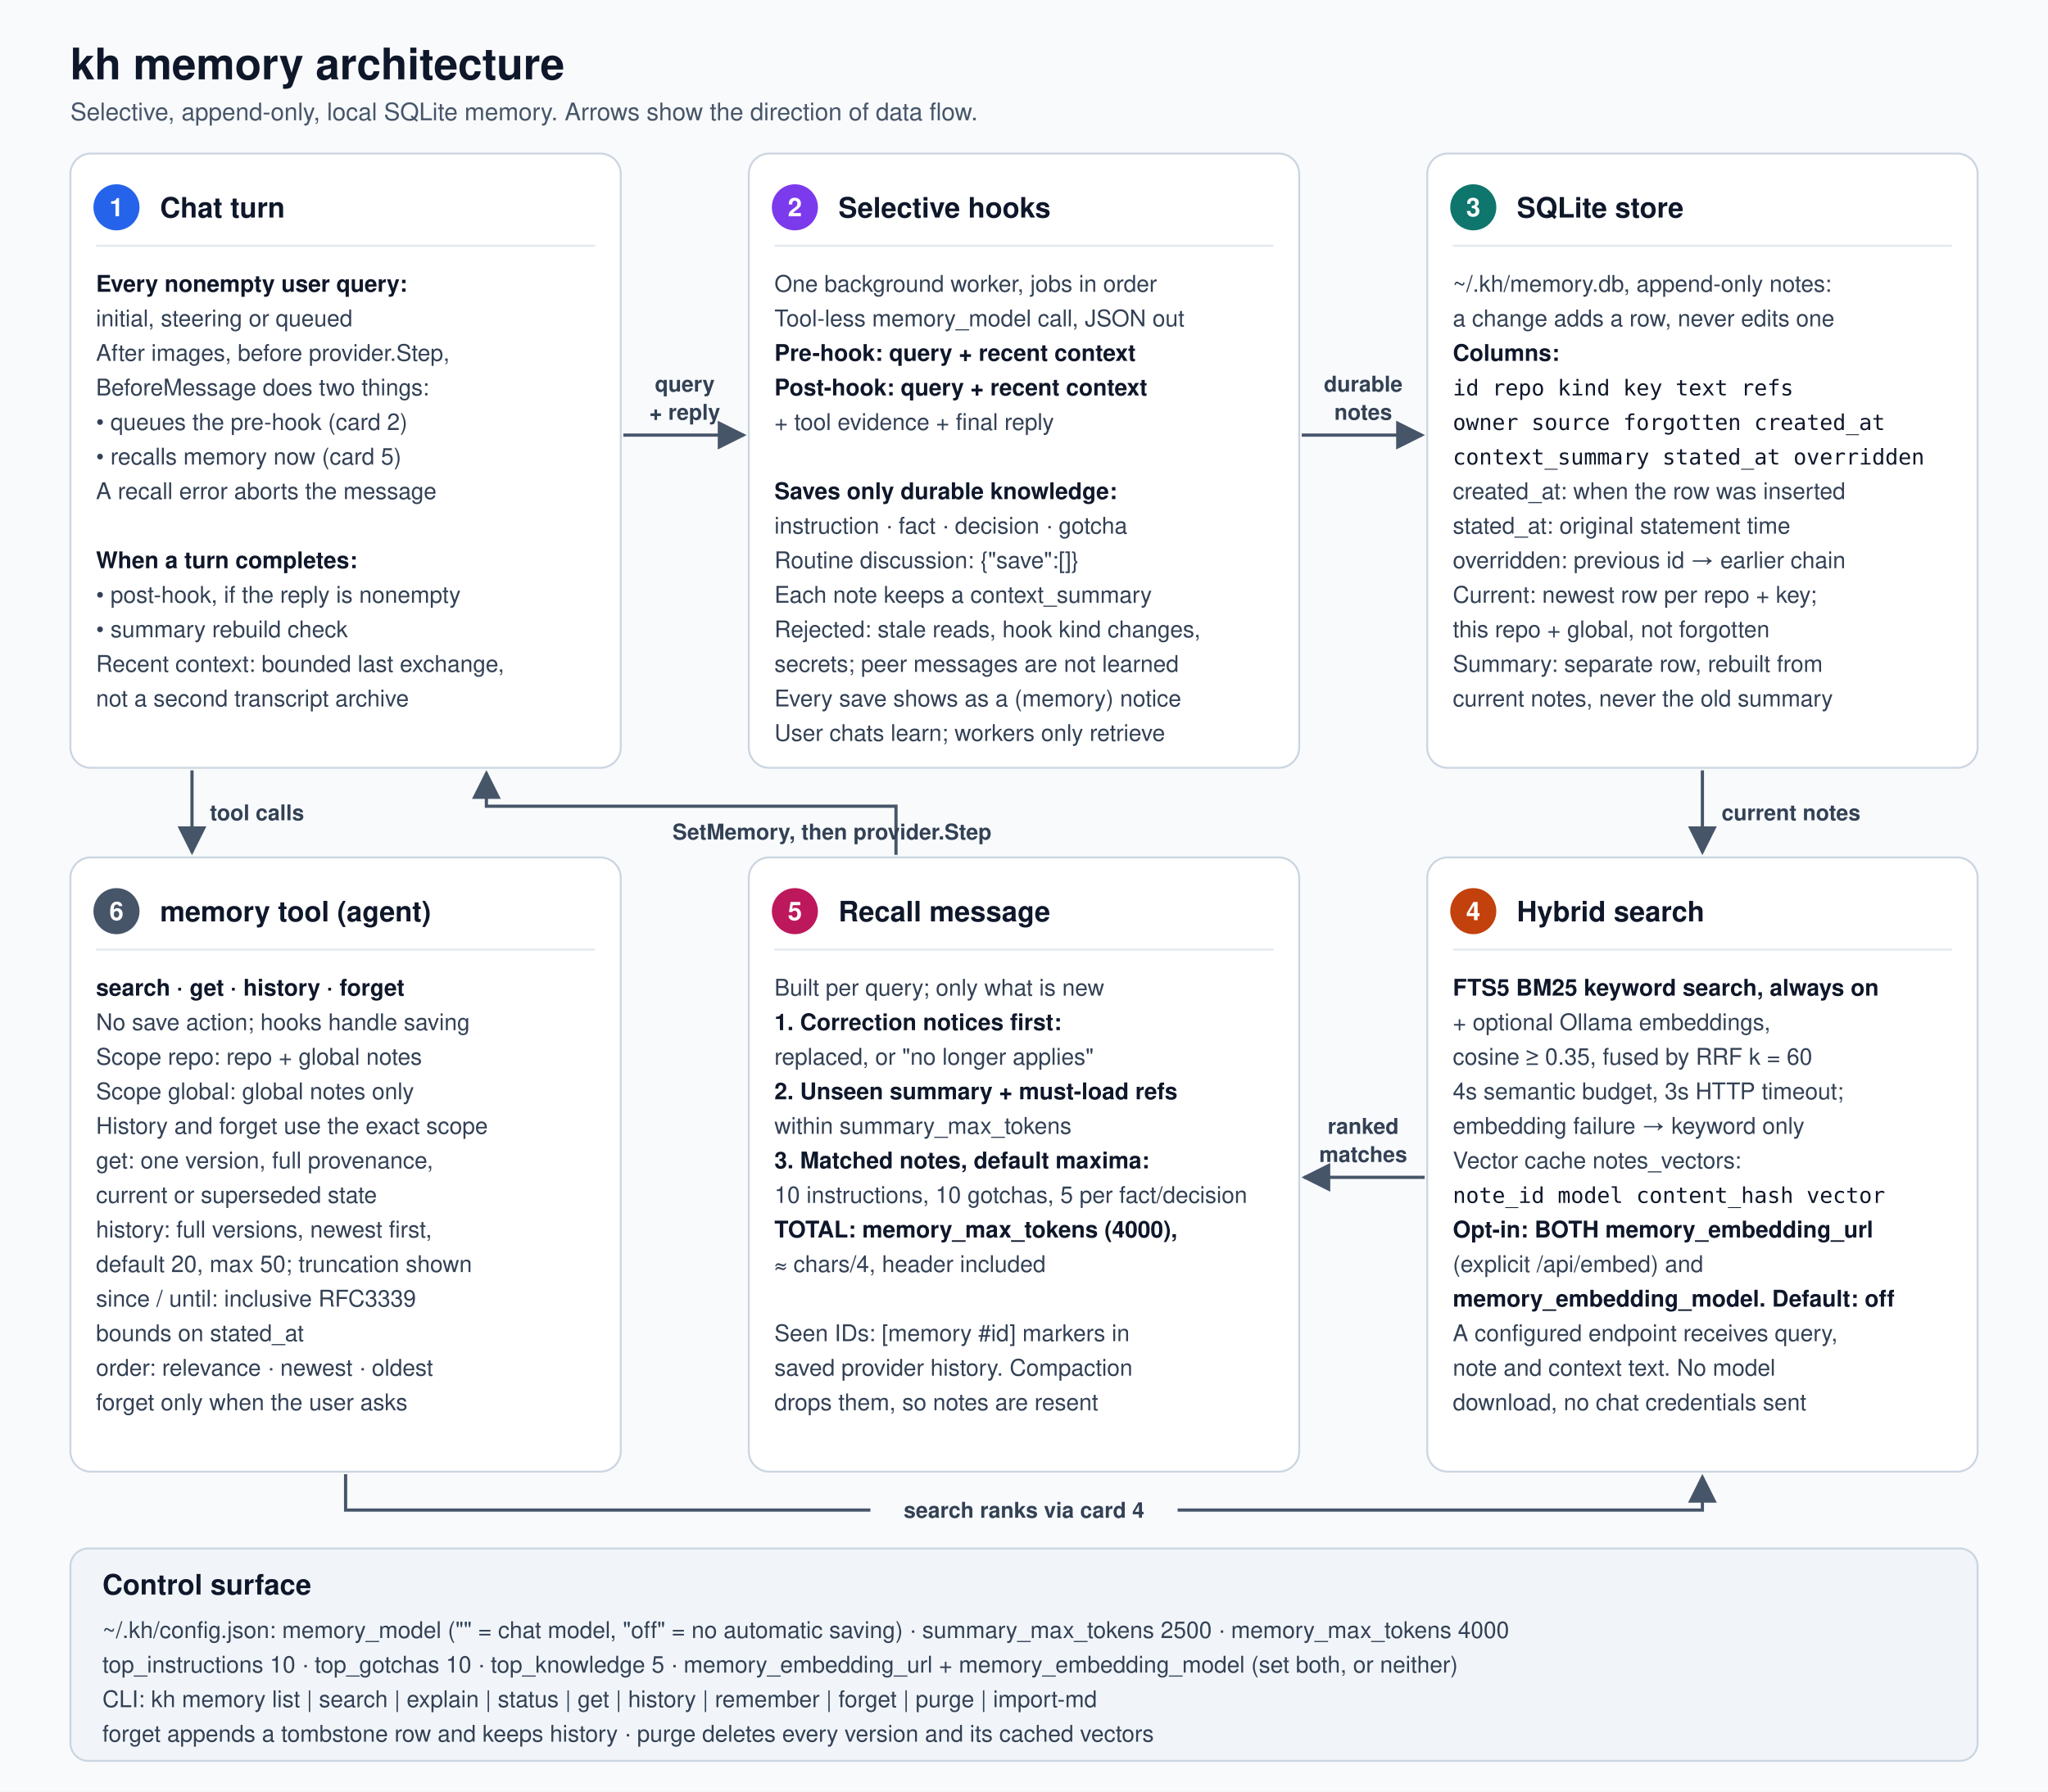
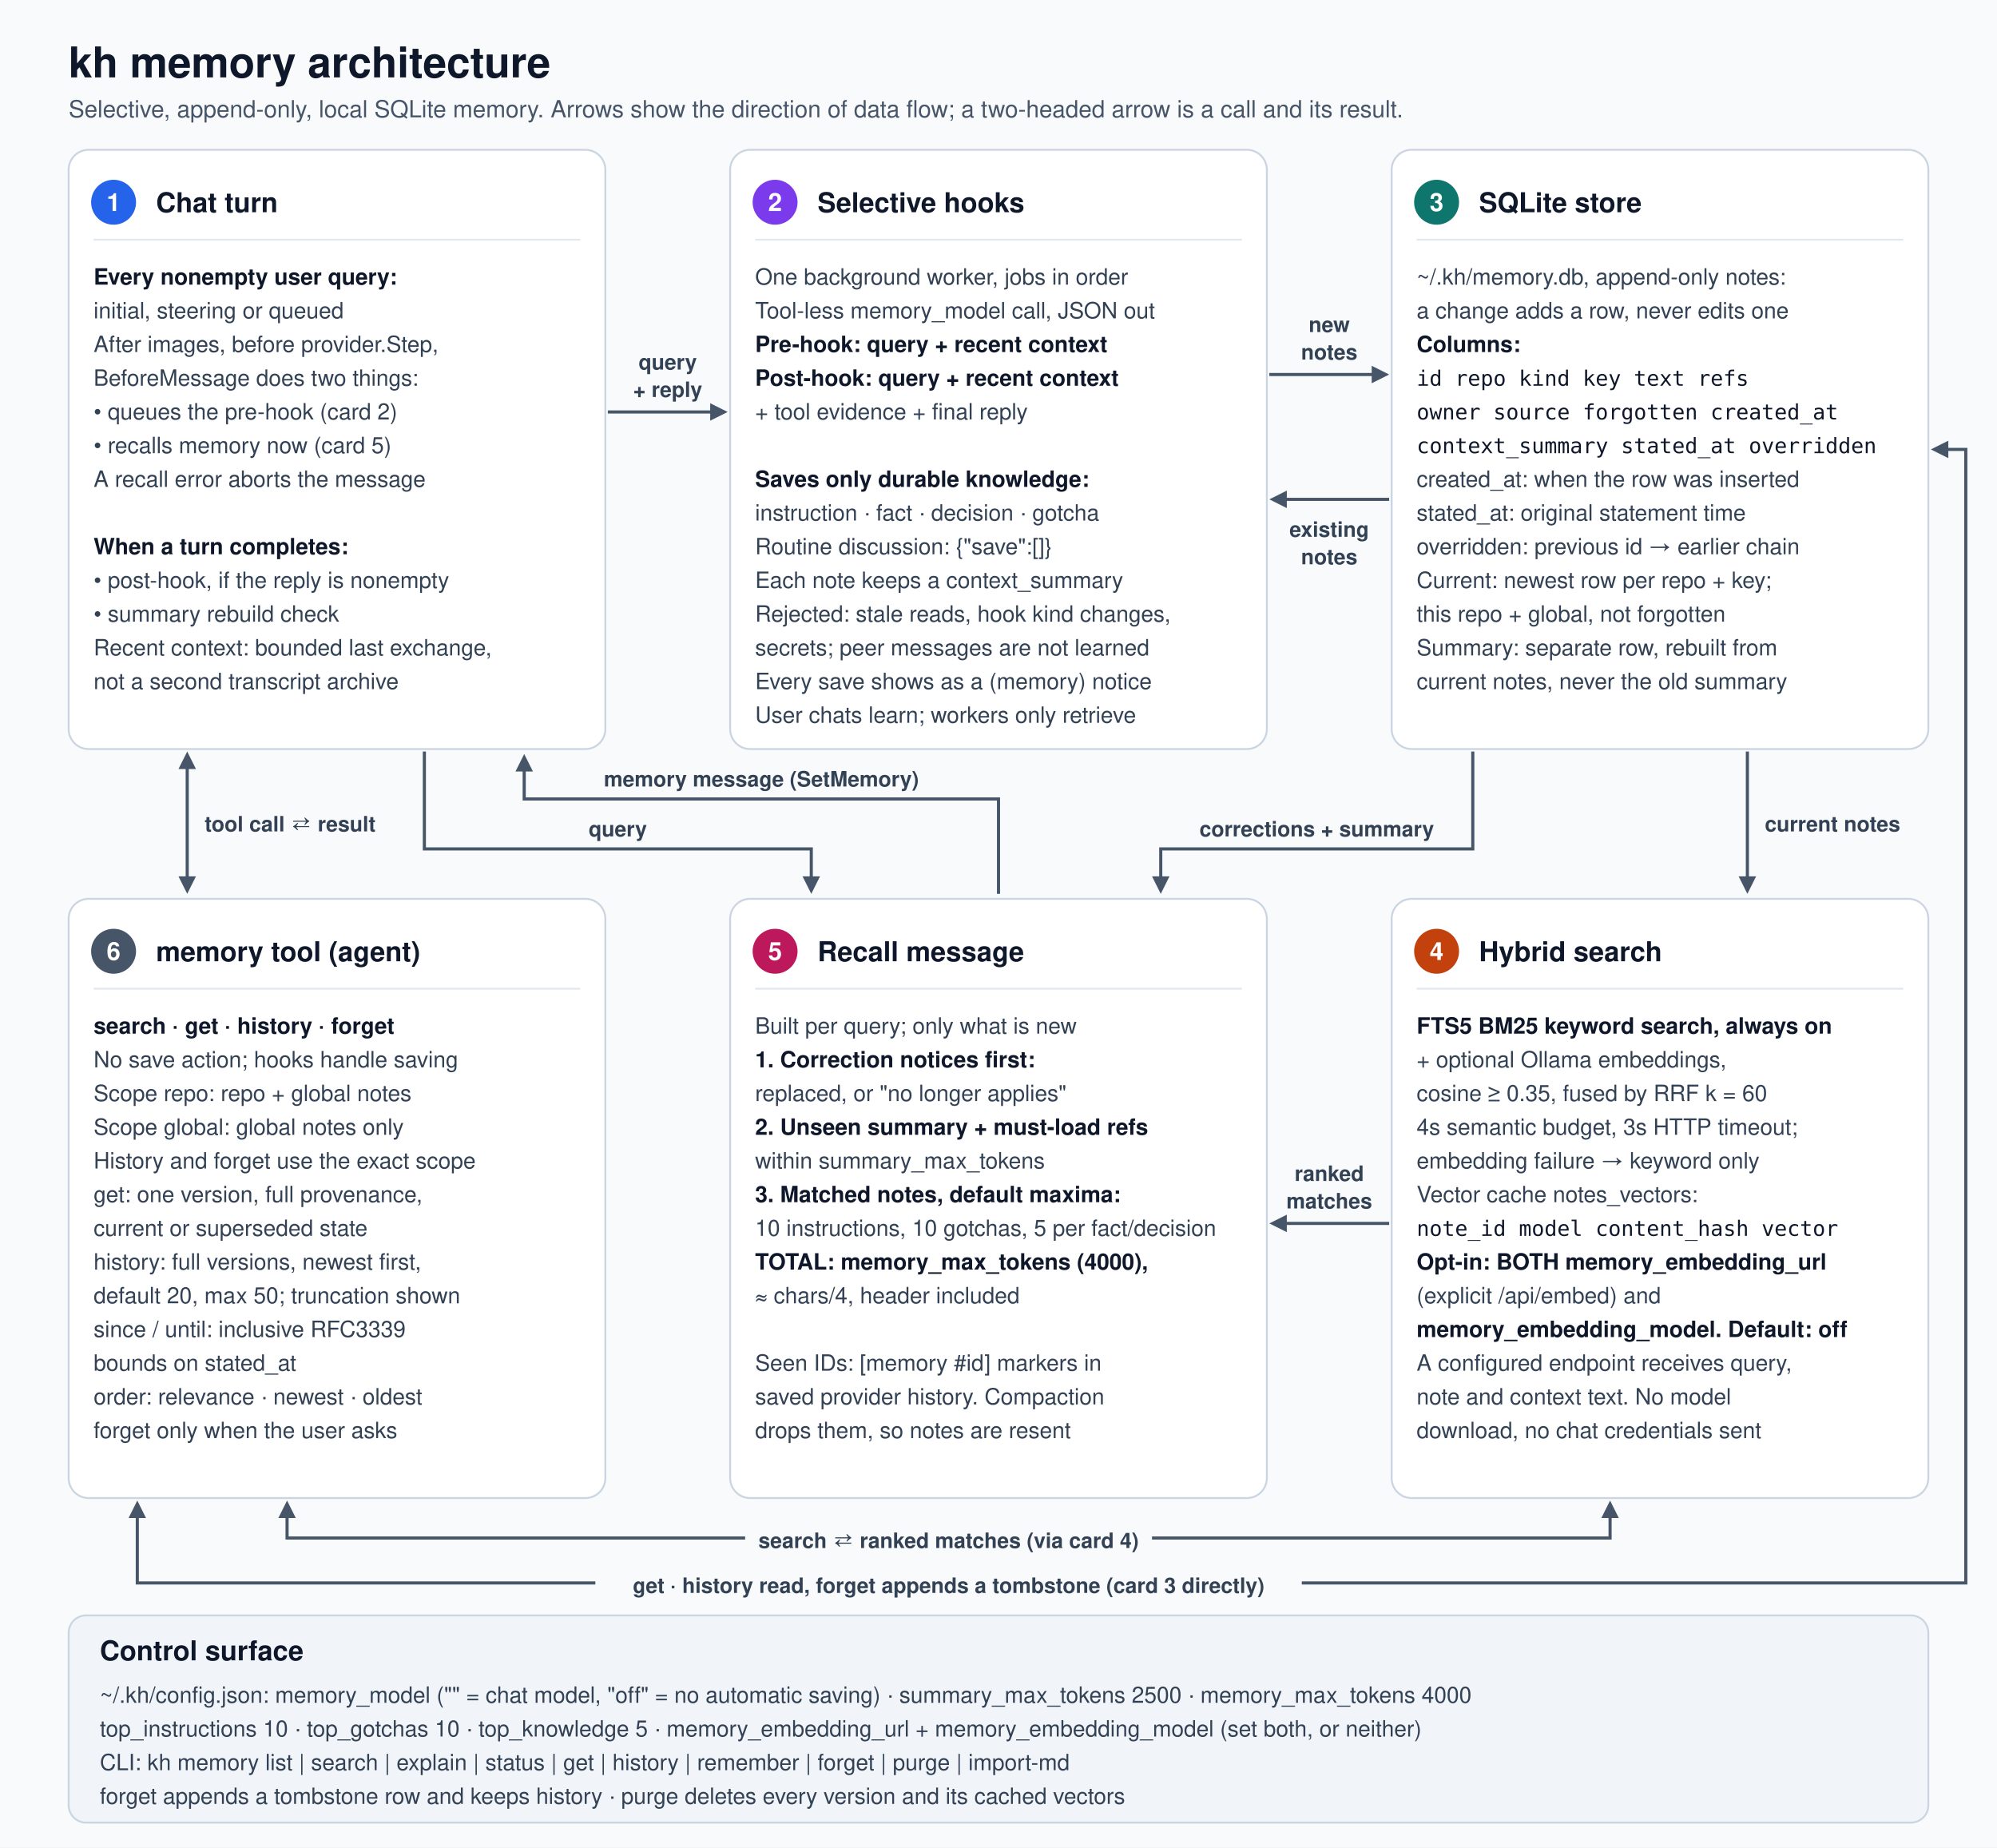
- <svg xmlns="http://www.w3.org/2000/svg" width="1600" height="1400" viewBox="0 0 1600 1400" font-family="Helvetica, Arial, sans-serif">
+ <svg xmlns="http://www.w3.org/2000/svg" width="1600" height="1480" viewBox="0 0 1600 1480" font-family="Helvetica, Arial, sans-serif">
  <defs>
-     <marker id="arrow" viewBox="0 0 10 10" refX="9" refY="5" markerWidth="9" markerHeight="9" orient="auto-start-reverse">
-       <path d="M0,0 L10,5 L0,10 z" fill="#475569" />
-     </marker>
    <style>
      .title { font-size: 34px; font-weight: 700; fill: #0f172a; }
      .sub { font-size: 19px; fill: #475569; }
      .card { fill: #ffffff; stroke: #cbd5e1; stroke-width: 1.5; }
      .rule { stroke: #e2e8f0; stroke-width: 1.5; }
      .num { font-size: 20px; font-weight: 700; fill: #ffffff; }
      .h { font-size: 22px; font-weight: 700; fill: #0f172a; }
      .b { font-size: 18px; fill: #334155; }
      .s { font-size: 18px; font-weight: 600; fill: #0f172a; }
      .m { font-size: 17px; fill: #0f172a; font-family: Menlo, Consolas, monospace; }
      .l { font-size: 17px; fill: #334155; font-weight: 600; }
      .flow { stroke: #475569; stroke-width: 2.5; fill: none; }
      .foot { fill: #f1f5f9; stroke: #cbd5e1; stroke-width: 1.5; }
    </style>
  </defs>
-   <rect width="1600" height="1400" fill="#f8fafc" />
+   <rect width="1600" height="1480" fill="#f8fafc" />
  <text x="55" y="62" class="title">kh memory architecture</text>
-   <text x="55" y="94" class="sub">Selective, append-only, local SQLite memory. Arrows show the direction of data flow.</text>
+   <text x="55" y="94" class="sub">Selective, append-only, local SQLite memory. Arrows show the direction of data flow; a two-headed arrow is a call and its result.</text>
  <rect x="55" y="120" width="430" height="480" rx="16" class="card" />
  <circle cx="91" cy="162" r="18" fill="#2563eb" />
  <text x="91" y="169" class="num" text-anchor="middle">1</text>
  <text x="125" y="170" class="h">Chat turn</text>
  <line x1="75" y1="192" x2="465" y2="192" class="rule" />
  <text x="75" y="228" class="s">Every nonempty user query:</text>
  <text x="75" y="255" class="b">initial, steering or queued</text>
  <text x="75" y="282" class="b">After images, before provider.Step,</text>
  <text x="75" y="309" class="b">BeforeMessage does two things:</text>
  <text x="75" y="336" class="b">• queues the pre-hook (card 2)</text>
  <text x="75" y="363" class="b">• recalls memory now (card 5)</text>
  <text x="75" y="390" class="b">A recall error aborts the message</text>
  <text x="75" y="444" class="s">When a turn completes:</text>
  <text x="75" y="471" class="b">• post-hook, if the reply is nonempty</text>
  <text x="75" y="498" class="b">• summary rebuild check</text>
  <text x="75" y="525" class="b">Recent context: bounded last exchange,</text>
  <text x="75" y="552" class="b">not a second transcript archive</text>
  <rect x="585" y="120" width="430" height="480" rx="16" class="card" />
  <circle cx="621" cy="162" r="18" fill="#7c3aed" />
  <text x="621" y="169" class="num" text-anchor="middle">2</text>
  <text x="655" y="170" class="h">Selective hooks</text>
  <line x1="605" y1="192" x2="995" y2="192" class="rule" />
  <text x="605" y="228" class="b">One background worker, jobs in order</text>
  <text x="605" y="255" class="b">Tool-less memory_model call, JSON out</text>
  <text x="605" y="282" class="s">Pre-hook: query + recent context</text>
  <text x="605" y="309" class="s">Post-hook: query + recent context</text>
  <text x="605" y="336" class="b">+ tool evidence + final reply</text>
  <text x="605" y="390" class="s">Saves only durable knowledge:</text>
  <text x="605" y="417" class="b">instruction · fact · decision · gotcha</text>
  <text x="605" y="444" class="b">Routine discussion: {"save":[]}</text>
  <text x="605" y="471" class="b">Each note keeps a context_summary</text>
  <text x="605" y="498" class="b">Rejected: stale reads, hook kind changes,</text>
  <text x="605" y="525" class="b">secrets; peer messages are not learned</text>
  <text x="605" y="552" class="b">Every save shows as a (memory) notice</text>
  <text x="605" y="579" class="b">User chats learn; workers only retrieve</text>
  <rect x="1115" y="120" width="430" height="480" rx="16" class="card" />
  <circle cx="1151" cy="162" r="18" fill="#0f766e" />
  <text x="1151" y="169" class="num" text-anchor="middle">3</text>
  <text x="1185" y="170" class="h">SQLite store</text>
  <line x1="1135" y1="192" x2="1525" y2="192" class="rule" />
  <text x="1135" y="228" class="b">~/.kh/memory.db, append-only notes:</text>
  <text x="1135" y="255" class="b">a change adds a row, never edits one</text>
  <text x="1135" y="282" class="s">Columns:</text>
  <text x="1135" y="309" class="m">id repo kind key text refs</text>
  <text x="1135" y="336" class="m">owner source forgotten created_at</text>
  <text x="1135" y="363" class="m">context_summary stated_at overridden</text>
  <text x="1135" y="390" class="b">created_at: when the row was inserted</text>
  <text x="1135" y="417" class="b">stated_at: original statement time</text>
  <text x="1135" y="444" class="b">overridden: previous id → earlier chain</text>
  <text x="1135" y="471" class="b">Current: newest row per repo + key;</text>
  <text x="1135" y="498" class="b">this repo + global, not forgotten</text>
  <text x="1135" y="525" class="b">Summary: separate row, rebuilt from</text>
  <text x="1135" y="552" class="b">current notes, never the old summary</text>
-   <rect x="1115" y="670" width="430" height="480" rx="16" class="card" />
-   <circle cx="1151" cy="712" r="18" fill="#c2410c" />
-   <text x="1151" y="719" class="num" text-anchor="middle">4</text>
-   <text x="1185" y="720" class="h">Hybrid search</text>
-   <line x1="1135" y1="742" x2="1525" y2="742" class="rule" />
-   <text x="1135" y="778" class="s">FTS5 BM25 keyword search, always on</text>
-   <text x="1135" y="805" class="b">+ optional Ollama embeddings,</text>
-   <text x="1135" y="832" class="b">cosine ≥ 0.35, fused by RRF k = 60</text>
-   <text x="1135" y="859" class="b">4s semantic budget, 3s HTTP timeout;</text>
-   <text x="1135" y="886" class="b">embedding failure → keyword only</text>
-   <text x="1135" y="913" class="b">Vector cache notes_vectors:</text>
-   <text x="1135" y="940" class="m">note_id model content_hash vector</text>
-   <text x="1135" y="967" class="s">Opt-in: BOTH memory_embedding_url</text>
-   <text x="1135" y="994" class="b">(explicit /api/embed) and</text>
-   <text x="1135" y="1021" class="s">memory_embedding_model. Default: off</text>
-   <text x="1135" y="1048" class="b">A configured endpoint receives query,</text>
-   <text x="1135" y="1075" class="b">note and context text. No model</text>
-   <text x="1135" y="1102" class="b">download, no chat credentials sent</text>
-   <rect x="585" y="670" width="430" height="480" rx="16" class="card" />
-   <circle cx="621" cy="712" r="18" fill="#be185d" />
-   <text x="621" y="719" class="num" text-anchor="middle">5</text>
-   <text x="655" y="720" class="h">Recall message</text>
-   <line x1="605" y1="742" x2="995" y2="742" class="rule" />
-   <text x="605" y="778" class="b">Built per query; only what is new</text>
-   <text x="605" y="805" class="s">1. Correction notices first:</text>
-   <text x="605" y="832" class="b">replaced, or "no longer applies"</text>
-   <text x="605" y="859" class="s">2. Unseen summary + must-load refs</text>
-   <text x="605" y="886" class="b">within summary_max_tokens</text>
-   <text x="605" y="913" class="s">3. Matched notes, default maxima:</text>
-   <text x="605" y="940" class="b">10 instructions, 10 gotchas, 5 per fact/decision</text>
-   <text x="605" y="967" class="s">TOTAL: memory_max_tokens (4000),</text>
-   <text x="605" y="994" class="b">≈ chars/4, header included</text>
-   <text x="605" y="1048" class="b">Seen IDs: [memory #id] markers in</text>
-   <text x="605" y="1075" class="b">saved provider history. Compaction</text>
-   <text x="605" y="1102" class="b">drops them, so notes are resent</text>
-   <rect x="55" y="670" width="430" height="480" rx="16" class="card" />
-   <circle cx="91" cy="712" r="18" fill="#475569" />
-   <text x="91" y="719" class="num" text-anchor="middle">6</text>
-   <text x="125" y="720" class="h">memory tool (agent)</text>
-   <line x1="75" y1="742" x2="465" y2="742" class="rule" />
-   <text x="75" y="778" class="s">search · get · history · forget</text>
-   <text x="75" y="805" class="b">No save action; hooks handle saving</text>
-   <text x="75" y="832" class="b">Scope repo: repo + global notes</text>
-   <text x="75" y="859" class="b">Scope global: global notes only</text>
-   <text x="75" y="886" class="b">History and forget use the exact scope</text>
-   <text x="75" y="913" class="b">get: one version, full provenance,</text>
-   <text x="75" y="940" class="b">current or superseded state</text>
-   <text x="75" y="967" class="b">history: full versions, newest first,</text>
-   <text x="75" y="994" class="b">default 20, max 50; truncation shown</text>
-   <text x="75" y="1021" class="b">since / until: inclusive RFC3339</text>
-   <text x="75" y="1048" class="b">bounds on stated_at</text>
-   <text x="75" y="1075" class="b">order: relevance · newest · oldest</text>
-   <text x="75" y="1102" class="b">forget only when the user asks</text>
-   <line x1="487" y1="340" x2="581" y2="340" class="flow" marker-end="url(#arrow)" />
-   <text x="535" y="306" class="l" text-anchor="middle">query</text>
-   <text x="535" y="328" class="l" text-anchor="middle">+ reply</text>
-   <line x1="1017" y1="340" x2="1111" y2="340" class="flow" marker-end="url(#arrow)" />
-   <text x="1065" y="306" class="l" text-anchor="middle">durable</text>
-   <text x="1065" y="328" class="l" text-anchor="middle">notes</text>
-   <line x1="1330" y1="602" x2="1330" y2="666" class="flow" marker-end="url(#arrow)" />
-   <text x="1345" y="641" class="l">current notes</text>
-   <line x1="1113" y1="920" x2="1019" y2="920" class="flow" marker-end="url(#arrow)" />
-   <text x="1065" y="886" class="l" text-anchor="middle">ranked</text>
-   <text x="1065" y="908" class="l" text-anchor="middle">matches</text>
-   <path d="M700,668 L700,630 L380,630 L380,604" class="flow" marker-end="url(#arrow)" />
-   <text x="650" y="656" class="l" text-anchor="middle">SetMemory, then provider.Step</text>
-   <line x1="150" y1="602" x2="150" y2="666" class="flow" marker-end="url(#arrow)" />
-   <text x="164" y="641" class="l">tool calls</text>
-   <path d="M270,1152 L270,1180 L1330,1180 L1330,1154" class="flow" marker-end="url(#arrow)" />
-   <rect x="680" y="1168" width="240" height="24" fill="#f8fafc" />
-   <text x="800" y="1186" class="l" text-anchor="middle">search ranks via card 4</text>
-   <rect x="55" y="1210" width="1490" height="166" rx="14" class="foot" />
-   <text x="80" y="1246" class="h">Control surface</text>
-   <text x="80" y="1280" class="b">~/.kh/config.json: memory_model ("" = chat model, "off" = no automatic saving) · summary_max_tokens 2500 · memory_max_tokens 4000</text>
-   <text x="80" y="1307" class="b">top_instructions 10 · top_gotchas 10 · top_knowledge 5 · memory_embedding_url + memory_embedding_model (set both, or neither)</text>
-   <text x="80" y="1334" class="b">CLI: kh memory list | search | explain | status | get | history | remember | forget | purge | import-md</text>
-   <text x="80" y="1361" class="b">forget appends a tombstone row and keeps history · purge deletes every version and its cached vectors</text>
+   <rect x="1115" y="720" width="430" height="480" rx="16" class="card" />
+   <circle cx="1151" cy="762" r="18" fill="#c2410c" />
+   <text x="1151" y="769" class="num" text-anchor="middle">4</text>
+   <text x="1185" y="770" class="h">Hybrid search</text>
+   <line x1="1135" y1="792" x2="1525" y2="792" class="rule" />
+   <text x="1135" y="828" class="s">FTS5 BM25 keyword search, always on</text>
+   <text x="1135" y="855" class="b">+ optional Ollama embeddings,</text>
+   <text x="1135" y="882" class="b">cosine ≥ 0.35, fused by RRF k = 60</text>
+   <text x="1135" y="909" class="b">4s semantic budget, 3s HTTP timeout;</text>
+   <text x="1135" y="936" class="b">embedding failure → keyword only</text>
+   <text x="1135" y="963" class="b">Vector cache notes_vectors:</text>
+   <text x="1135" y="990" class="m">note_id model content_hash vector</text>
+   <text x="1135" y="1017" class="s">Opt-in: BOTH memory_embedding_url</text>
+   <text x="1135" y="1044" class="b">(explicit /api/embed) and</text>
+   <text x="1135" y="1071" class="s">memory_embedding_model. Default: off</text>
+   <text x="1135" y="1098" class="b">A configured endpoint receives query,</text>
+   <text x="1135" y="1125" class="b">note and context text. No model</text>
+   <text x="1135" y="1152" class="b">download, no chat credentials sent</text>
+   <rect x="585" y="720" width="430" height="480" rx="16" class="card" />
+   <circle cx="621" cy="762" r="18" fill="#be185d" />
+   <text x="621" y="769" class="num" text-anchor="middle">5</text>
+   <text x="655" y="770" class="h">Recall message</text>
+   <line x1="605" y1="792" x2="995" y2="792" class="rule" />
+   <text x="605" y="828" class="b">Built per query; only what is new</text>
+   <text x="605" y="855" class="s">1. Correction notices first:</text>
+   <text x="605" y="882" class="b">replaced, or "no longer applies"</text>
+   <text x="605" y="909" class="s">2. Unseen summary + must-load refs</text>
+   <text x="605" y="936" class="b">within summary_max_tokens</text>
+   <text x="605" y="963" class="s">3. Matched notes, default maxima:</text>
+   <text x="605" y="990" class="b">10 instructions, 10 gotchas, 5 per fact/decision</text>
+   <text x="605" y="1017" class="s">TOTAL: memory_max_tokens (4000),</text>
+   <text x="605" y="1044" class="b">≈ chars/4, header included</text>
+   <text x="605" y="1098" class="b">Seen IDs: [memory #id] markers in</text>
+   <text x="605" y="1125" class="b">saved provider history. Compaction</text>
+   <text x="605" y="1152" class="b">drops them, so notes are resent</text>
+   <rect x="55" y="720" width="430" height="480" rx="16" class="card" />
+   <circle cx="91" cy="762" r="18" fill="#475569" />
+   <text x="91" y="769" class="num" text-anchor="middle">6</text>
+   <text x="125" y="770" class="h">memory tool (agent)</text>
+   <line x1="75" y1="792" x2="465" y2="792" class="rule" />
+   <text x="75" y="828" class="s">search · get · history · forget</text>
+   <text x="75" y="855" class="b">No save action; hooks handle saving</text>
+   <text x="75" y="882" class="b">Scope repo: repo + global notes</text>
+   <text x="75" y="909" class="b">Scope global: global notes only</text>
+   <text x="75" y="936" class="b">History and forget use the exact scope</text>
+   <text x="75" y="963" class="b">get: one version, full provenance,</text>
+   <text x="75" y="990" class="b">current or superseded state</text>
+   <text x="75" y="1017" class="b">history: full versions, newest first,</text>
+   <text x="75" y="1044" class="b">default 20, max 50; truncation shown</text>
+   <text x="75" y="1071" class="b">since / until: inclusive RFC3339</text>
+   <text x="75" y="1098" class="b">bounds on stated_at</text>
+   <text x="75" y="1125" class="b">order: relevance · newest · oldest</text>
+   <text x="75" y="1152" class="b">forget only when the user asks</text>
+   <path d="M487,330 L573,330" class="flow" />
+   <polygon points="583,330 569.0,337.0 569.0,323.0" fill="#475569" />
+   <text x="535" y="296" class="l" text-anchor="middle">query</text>
+   <text x="535" y="318" class="l" text-anchor="middle">+ reply</text>
+   <path d="M1017,300 L1103,300" class="flow" />
+   <polygon points="1113,300 1099.0,307.0 1099.0,293.0" fill="#475569" />
+   <text x="1065" y="266" class="l" text-anchor="middle">new</text>
+   <text x="1065" y="288" class="l" text-anchor="middle">notes</text>
+   <path d="M1113,400 L1027,400" class="flow" />
+   <polygon points="1017,400 1031.0,393.0 1031.0,407.0" fill="#475569" />
+   <text x="1065" y="430" class="l" text-anchor="middle">existing</text>
+   <text x="1065" y="452" class="l" text-anchor="middle">notes</text>
+   <path d="M1400,602 L1400,706" class="flow" />
+   <polygon points="1400,716 1393.0,702.0 1407.0,702.0" fill="#475569" />
+   <text x="1414" y="666" class="l" text-anchor="start">current notes</text>
+   <path d="M1180,602 L1180,680 L930,680 L930,706" class="flow" />
+   <polygon points="930,716 923.0,702.0 937.0,702.0" fill="#475569" />
+   <rect x="957" y="653" width="197" height="24" fill="#f8fafc" />
+   <text x="1055" y="670" class="l" text-anchor="middle">corrections + summary</text>
+   <path d="M1113,980 L1027,980" class="flow" />
+   <polygon points="1017,980 1031.0,973.0 1031.0,987.0" fill="#475569" />
+   <text x="1065" y="946" class="l" text-anchor="middle">ranked</text>
+   <text x="1065" y="968" class="l" text-anchor="middle">matches</text>
+   <path d="M340,602 L340,680 L650,680 L650,706" class="flow" />
+   <polygon points="650,716 643.0,702.0 657.0,702.0" fill="#475569" />
+   <rect x="466" y="653" width="59" height="24" fill="#f8fafc" />
+   <text x="495" y="670" class="l" text-anchor="middle">query</text>
+   <path d="M800,716 L800,640 L420,640 L420,614" class="flow" />
+   <polygon points="420,604 427.0,618.0 413.0,618.0" fill="#475569" />
+   <rect x="490" y="613" width="240" height="24" fill="#f8fafc" />
+   <text x="610" y="630" class="l" text-anchor="middle">memory message (SetMemory)</text>
+   <path d="M150,612 L150,706" class="flow" />
+   <polygon points="150,716 143.0,702.0 157.0,702.0" fill="#475569" />
+   <polygon points="150,602 157.0,616.0 143.0,616.0" fill="#475569" />
+   <text x="164" y="666" class="l" text-anchor="start">tool call ⇄ result</text>
+   <path d="M230,1212 L230,1232 L1290,1232 L1290,1212" class="flow" />
+   <polygon points="1290,1202 1297.0,1216.0 1283.0,1216.0" fill="#475569" />
+   <polygon points="230,1202 237.0,1216.0 223.0,1216.0" fill="#475569" />
+   <rect x="597" y="1223" width="326" height="24" fill="#f8fafc" />
+   <text x="760" y="1240" class="l" text-anchor="middle">search ⇄ ranked matches (via card 4)</text>
+   <path d="M110,1212 L110,1268 L1575,1268 L1575,360 L1557,360" class="flow" />
+   <polygon points="1547,360 1561.0,353.0 1561.0,367.0" fill="#475569" />
+   <polygon points="110,1202 117.0,1216.0 103.0,1216.0" fill="#475569" />
+   <rect x="477" y="1259" width="566" height="24" fill="#f8fafc" />
+   <text x="760" y="1276" class="l" text-anchor="middle">get · history read, forget appends a tombstone (card 3 directly)</text>
+   <rect x="55" y="1294" width="1490" height="166" rx="14" class="foot" />
+   <text x="80" y="1330" class="h">Control surface</text>
+   <text x="80" y="1364" class="b">~/.kh/config.json: memory_model ("" = chat model, "off" = no automatic saving) · summary_max_tokens 2500 · memory_max_tokens 4000</text>
+   <text x="80" y="1391" class="b">top_instructions 10 · top_gotchas 10 · top_knowledge 5 · memory_embedding_url + memory_embedding_model (set both, or neither)</text>
+   <text x="80" y="1418" class="b">CLI: kh memory list | search | explain | status | get | history | remember | forget | purge | import-md</text>
+   <text x="80" y="1445" class="b">forget appends a tombstone row and keeps history · purge deletes every version and its cached vectors</text>
</svg>
